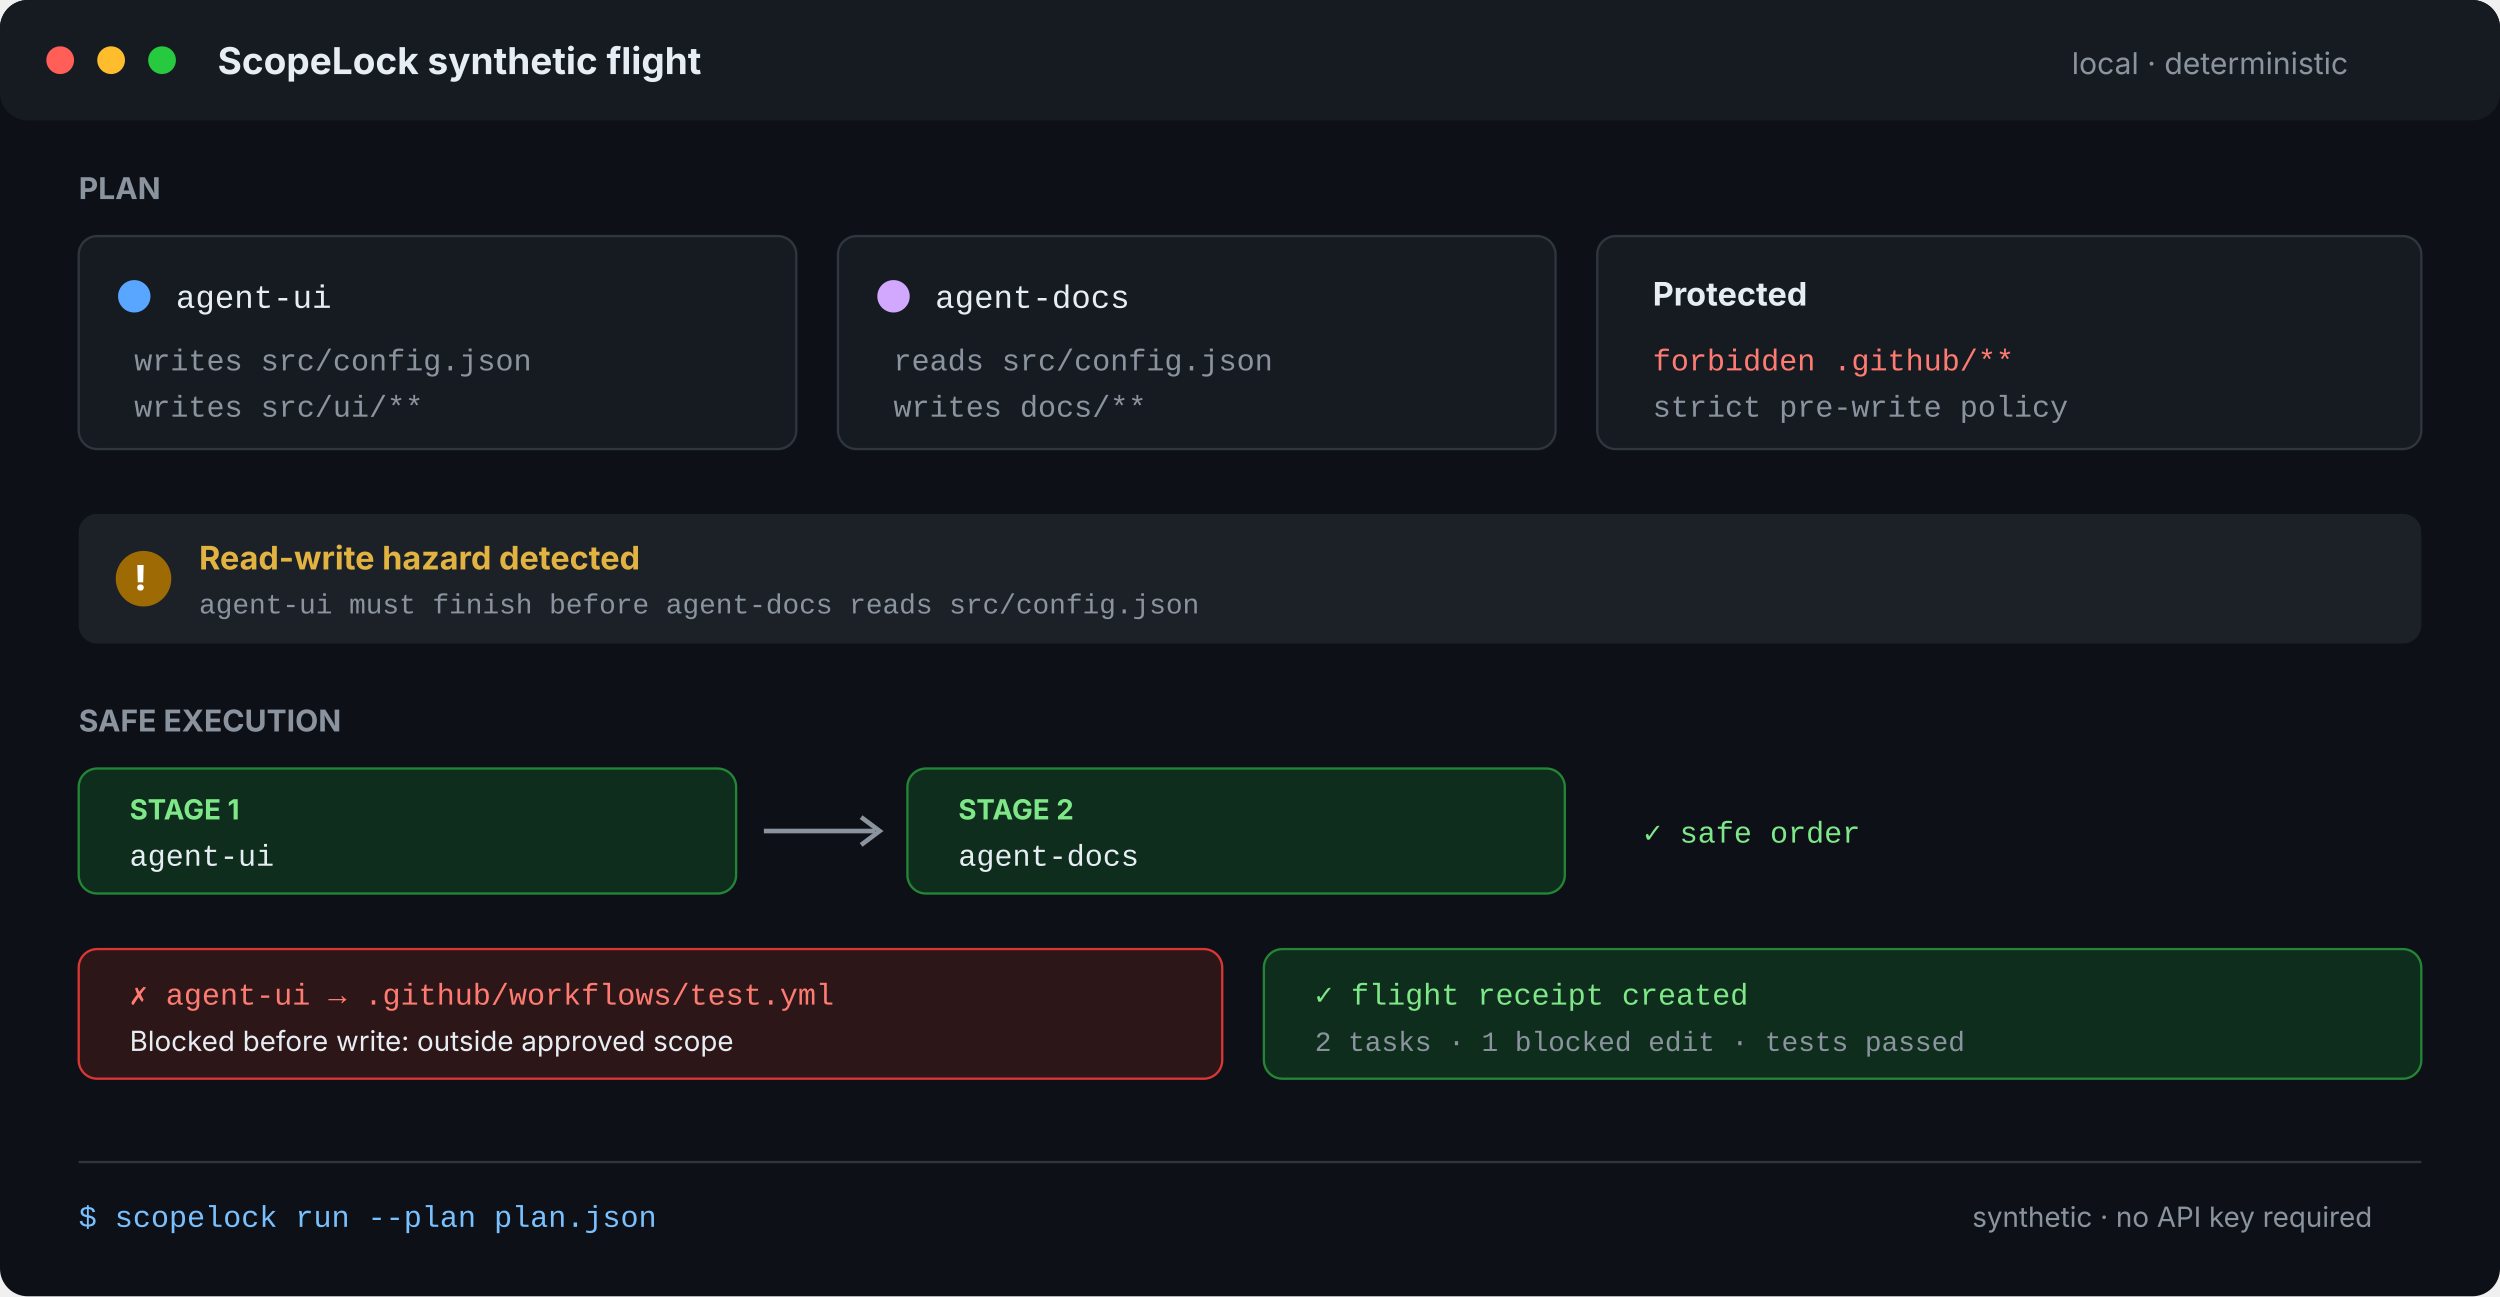
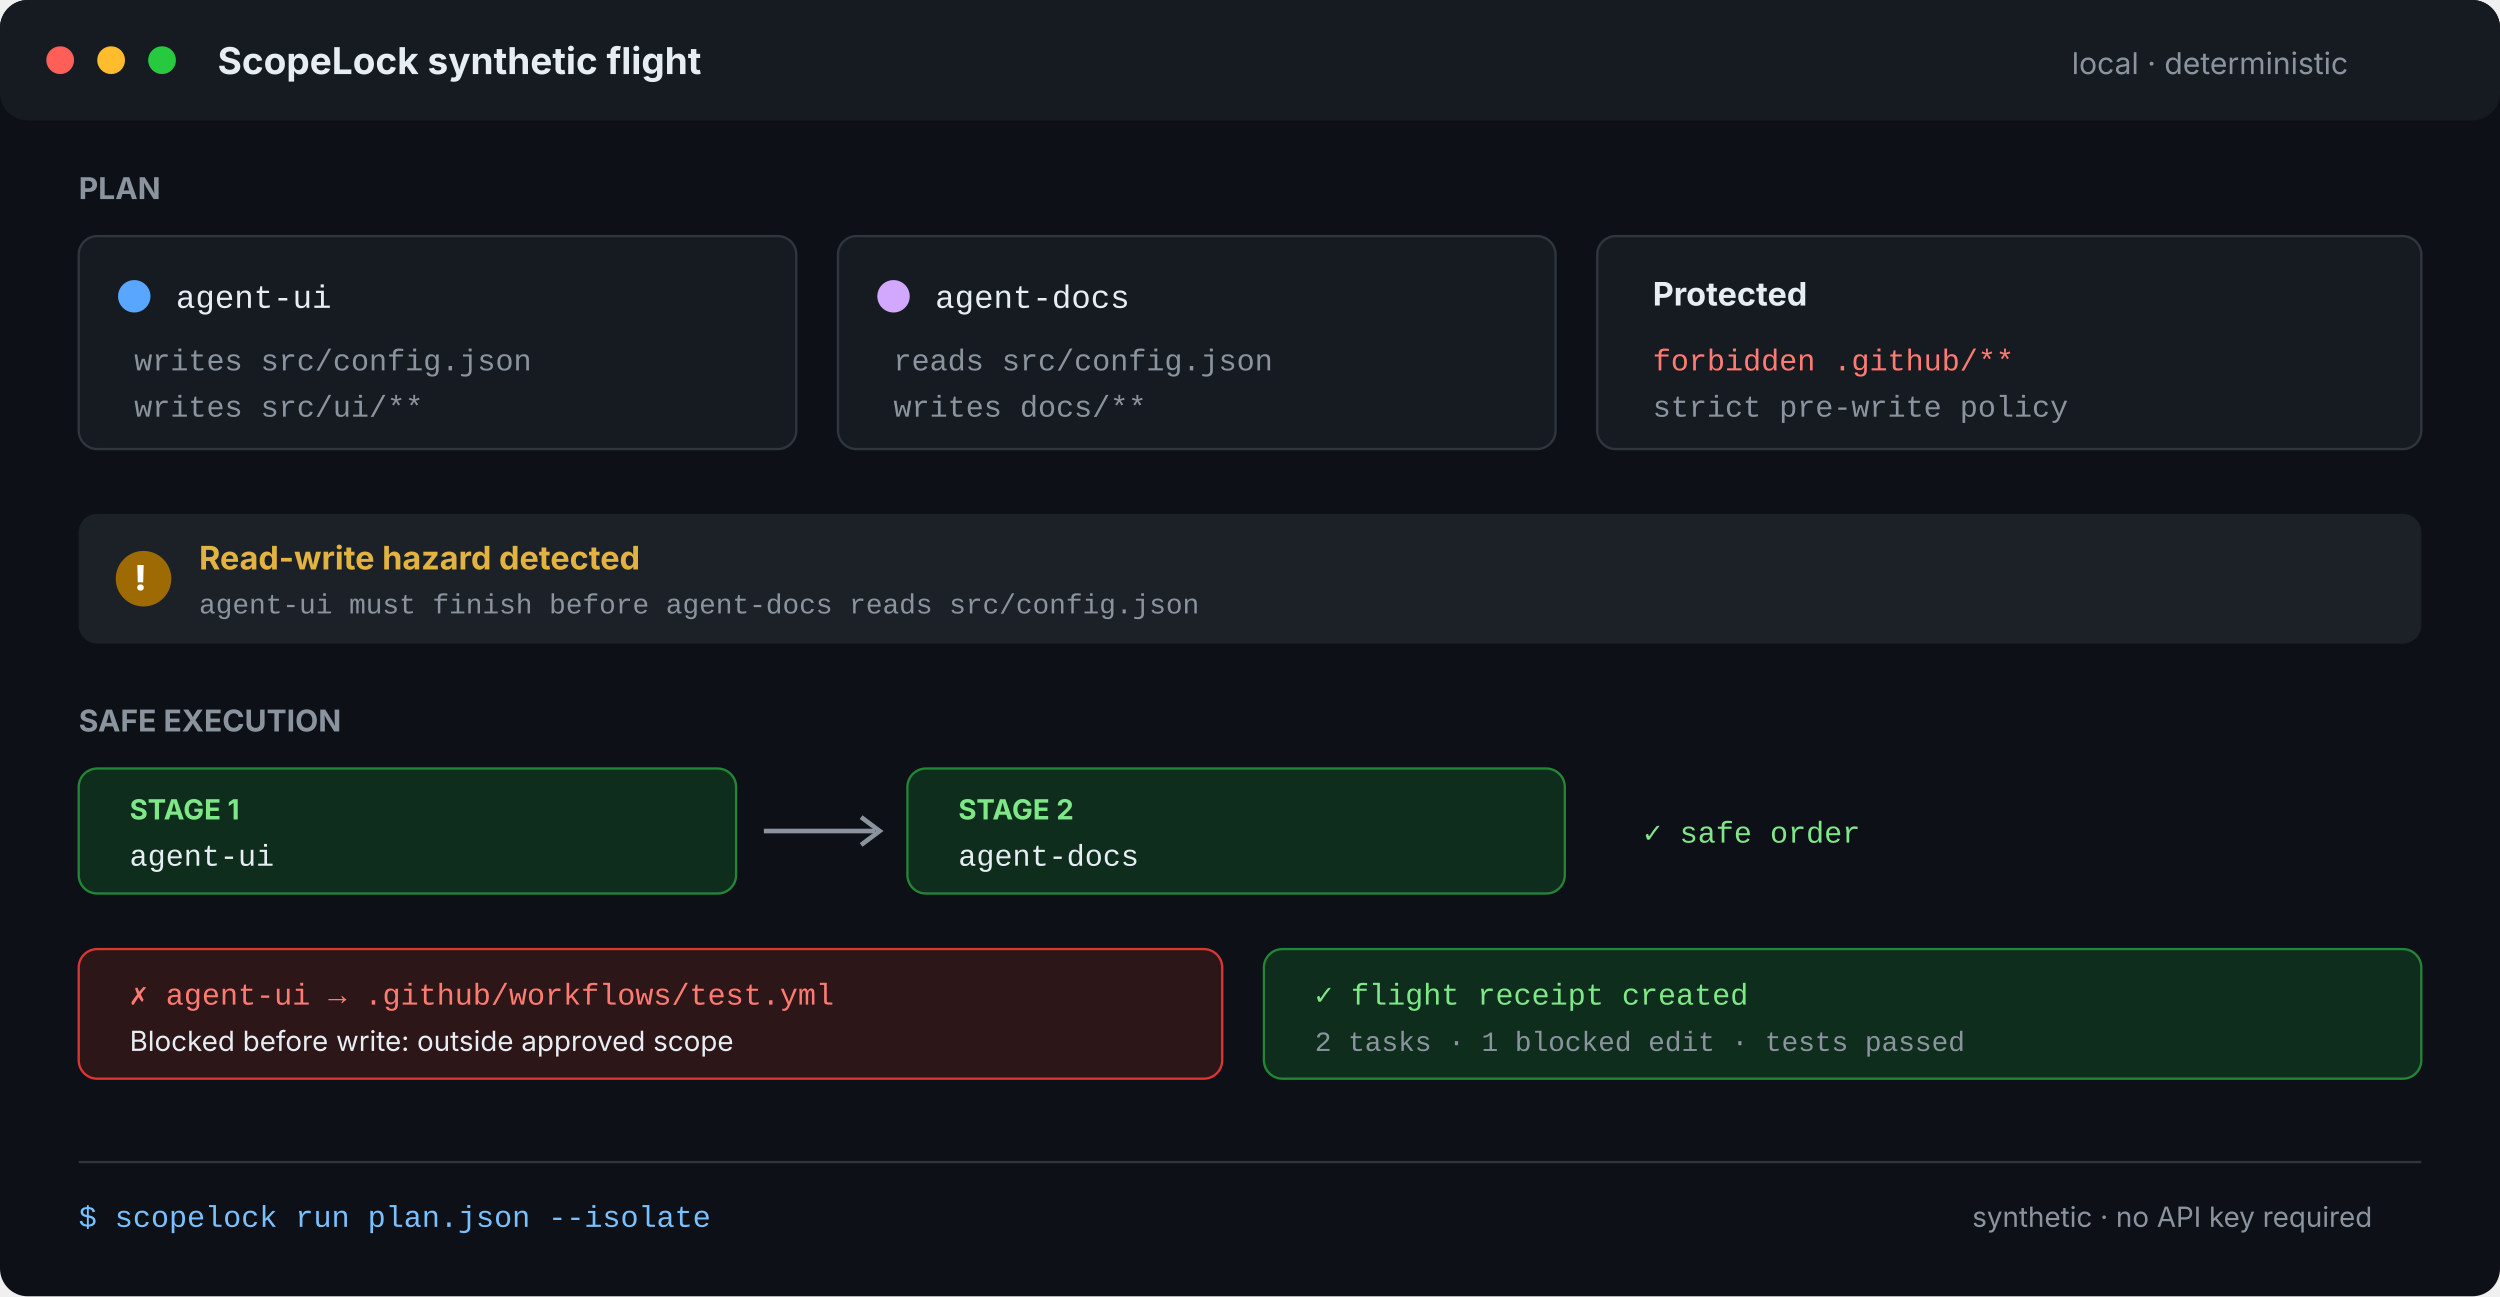
<svg xmlns="http://www.w3.org/2000/svg" width="1080" height="560" viewBox="0 0 1080 560" role="img" aria-labelledby="title desc">
  <style>
    .ui{font-family:-apple-system,BlinkMacSystemFont,"Segoe UI",sans-serif;letter-spacing:0}
    .mono{font-family:SFMono-Regular,Consolas,"Liberation Mono",monospace;letter-spacing:0}
    .muted{fill:#8b949e}.text{fill:#e6edf3}.blue{fill:#79c0ff}.green{fill:#7ee787}.amber{fill:#e3b341}.red{fill:#ff7b72}
  </style>
  <rect width="1080" height="560" rx="12" fill="#0d1117" />
  <rect width="1080" height="52" rx="12" fill="#161b22" />
  <circle cx="26" cy="26" r="6" fill="#ff5f56" />
  <circle cx="48" cy="26" r="6" fill="#ffbd2e" />
  <circle cx="70" cy="26" r="6" fill="#27c93f" />
  <text class="ui text" x="94" y="32" font-size="16" font-weight="700">ScopeLock synthetic flight</text>
  <text class="ui muted" x="895" y="32" font-size="13">local · deterministic</text>
  <text class="ui muted" x="34" y="86" font-size="13" font-weight="700">PLAN</text>
  <rect x="34" y="102" width="310" height="92" rx="8" fill="#161b22" stroke="#30363d" />
  <circle cx="58" cy="128" r="7" fill="#58a6ff" />
  <text class="mono text" x="76" y="133" font-size="14">agent-ui</text>
  <text class="mono muted" x="58" y="160" font-size="13">writes  src/config.json</text>
  <text class="mono muted" x="58" y="180" font-size="13">writes  src/ui/**</text>
  <rect x="362" y="102" width="310" height="92" rx="8" fill="#161b22" stroke="#30363d" />
  <circle cx="386" cy="128" r="7" fill="#d2a8ff" />
  <text class="mono text" x="404" y="133" font-size="14">agent-docs</text>
  <text class="mono muted" x="386" y="160" font-size="13">reads   src/config.json</text>
  <text class="mono muted" x="386" y="180" font-size="13">writes  docs/**</text>
  <rect x="690" y="102" width="356" height="92" rx="8" fill="#161b22" stroke="#30363d" />
  <text class="ui text" x="714" y="132" font-size="14" font-weight="700">Protected</text>
  <text class="mono red" x="714" y="160" font-size="13">forbidden  .github/**</text>
  <text class="mono muted" x="714" y="180" font-size="13">strict pre-write policy</text>
  <g>
    <animate attributeName="opacity" values="0;1;1;1;1;0" keyTimes="0;.05;.84;.9;.96;1" dur="12s" repeatCount="indefinite" />
    <rect x="34" y="222" width="1012" height="56" rx="8" fill="#1c2128" />
    <circle cx="62" cy="250" r="12" fill="#9e6a03" />
    <text class="ui" x="58" y="255" fill="#fff" font-size="15" font-weight="800">!</text>
    <text class="ui amber" x="86" y="246" font-size="14" font-weight="700">Read-write hazard detected</text>
    <text class="mono muted" x="86" y="265" font-size="12">agent-ui must finish before agent-docs reads src/config.json</text>
  </g>
  <g>
    <animate attributeName="opacity" values="0;0;1;1;1;0" keyTimes="0;.18;.23;.84;.96;1" dur="12s" repeatCount="indefinite" />
    <text class="ui muted" x="34" y="316" font-size="13" font-weight="700">SAFE EXECUTION</text>
    <rect x="34" y="332" width="284" height="54" rx="8" fill="#0f2d1d" stroke="#238636" />
    <text class="ui green" x="56" y="354" font-size="12" font-weight="700">STAGE 1</text>
    <text class="mono text" x="56" y="374" font-size="13">agent-ui</text>
    <path d="M330 359h48" stroke="#8b949e" stroke-width="2" />
    <path d="m372 353 8 6-8 6" fill="none" stroke="#8b949e" stroke-width="2" />
    <rect x="392" y="332" width="284" height="54" rx="8" fill="#0f2d1d" stroke="#238636" />
    <text class="ui green" x="414" y="354" font-size="12" font-weight="700">STAGE 2</text>
    <text class="mono text" x="414" y="374" font-size="13">agent-docs</text>
    <text class="mono green" x="710" y="364" font-size="13">✓ safe order</text>
  </g>
  <g>
    <animate attributeName="opacity" values="0;0;0;1;1;0" keyTimes="0;.39;.44;.84;.96;1" dur="12s" repeatCount="indefinite" />
    <rect x="34" y="410" width="494" height="56" rx="8" fill="#2d1618" stroke="#da3633" />
    <text class="mono red" x="56" y="434" font-size="13">✗ agent-ui → .github/workflows/test.yml</text>
    <text class="ui text" x="56" y="454" font-size="12">Blocked before write: outside approved scope</text>
  </g>
  <g>
    <animate attributeName="opacity" values="0;0;0;0;1;0" keyTimes="0;.59;.64;.84;.96;1" dur="12s" repeatCount="indefinite" />
    <rect x="546" y="410" width="500" height="56" rx="8" fill="#0f2d1d" stroke="#238636" />
    <text class="mono green" x="568" y="434" font-size="13">✓ flight receipt created</text>
    <text class="mono muted" x="568" y="454" font-size="12">2 tasks · 1 blocked edit · tests passed</text>
  </g>
  <line x1="34" y1="502" x2="1046" y2="502" stroke="#30363d" />
-   <text class="mono blue" x="34" y="530" font-size="13">$ scopelock run --plan plan.json</text>
+   <text class="mono blue" x="34" y="530" font-size="13">$ scopelock run plan.json --isolate</text>
  <text class="ui muted" x="852" y="530" font-size="12">synthetic · no API key required</text>
</svg>
